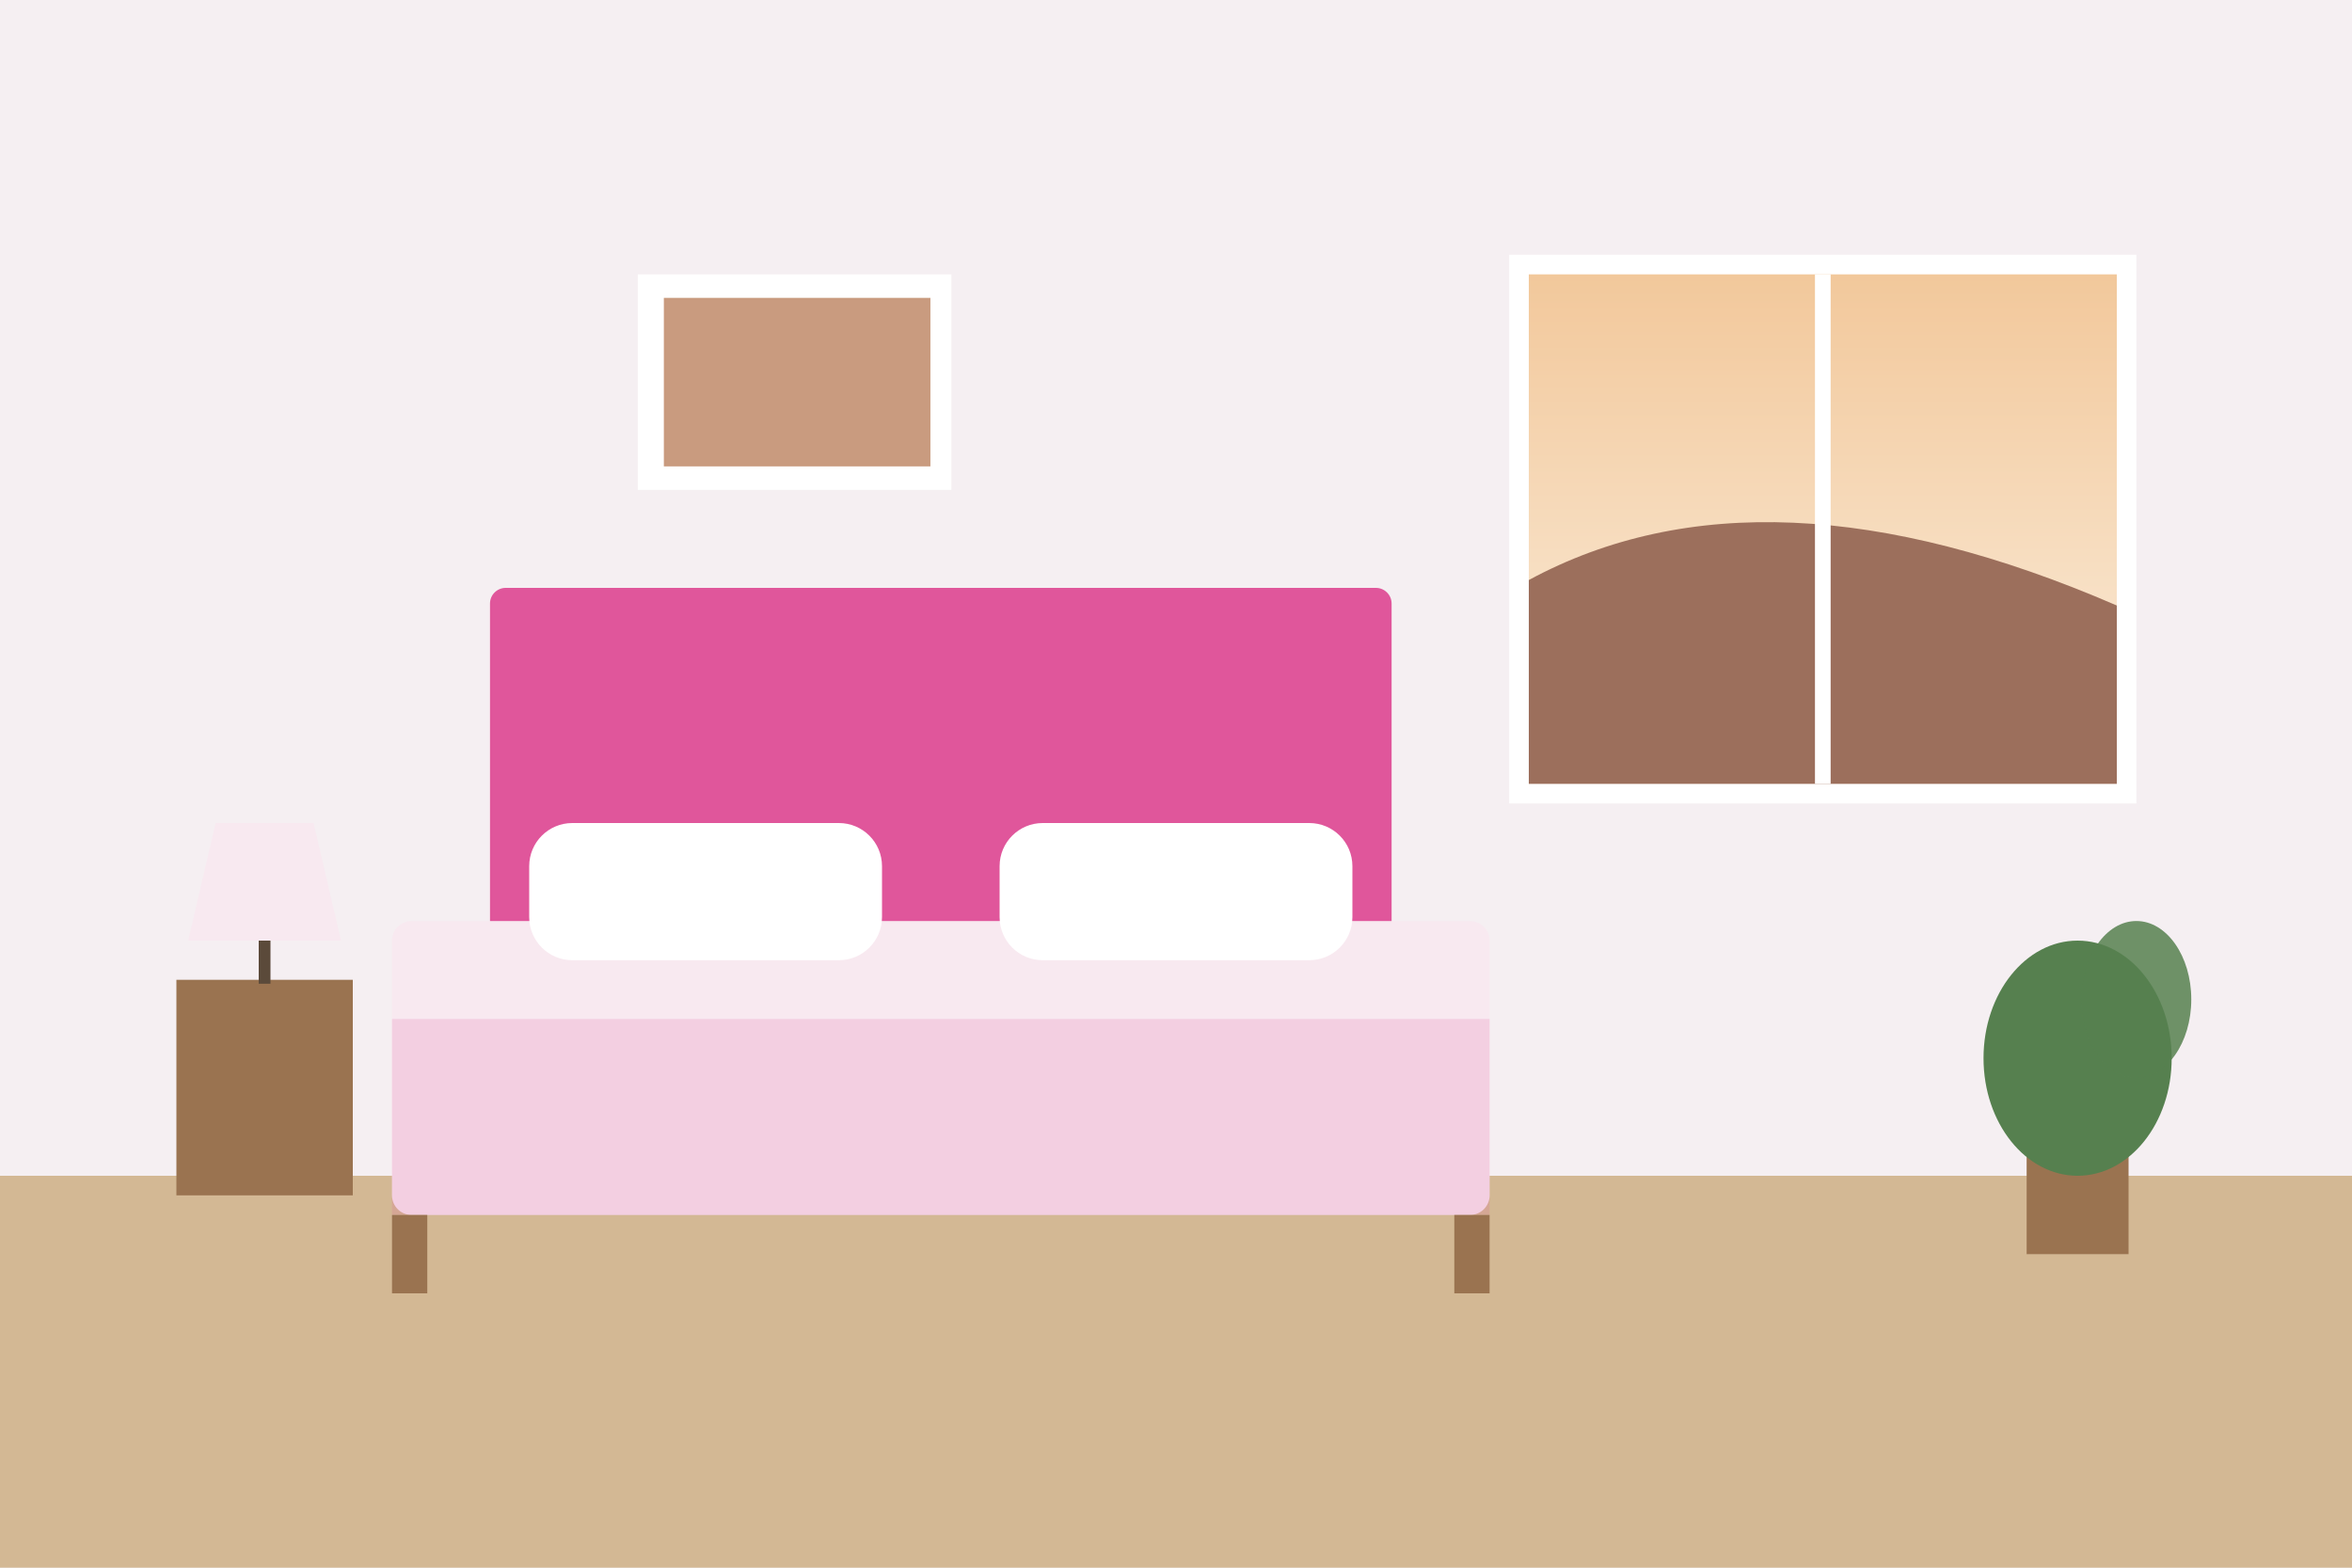
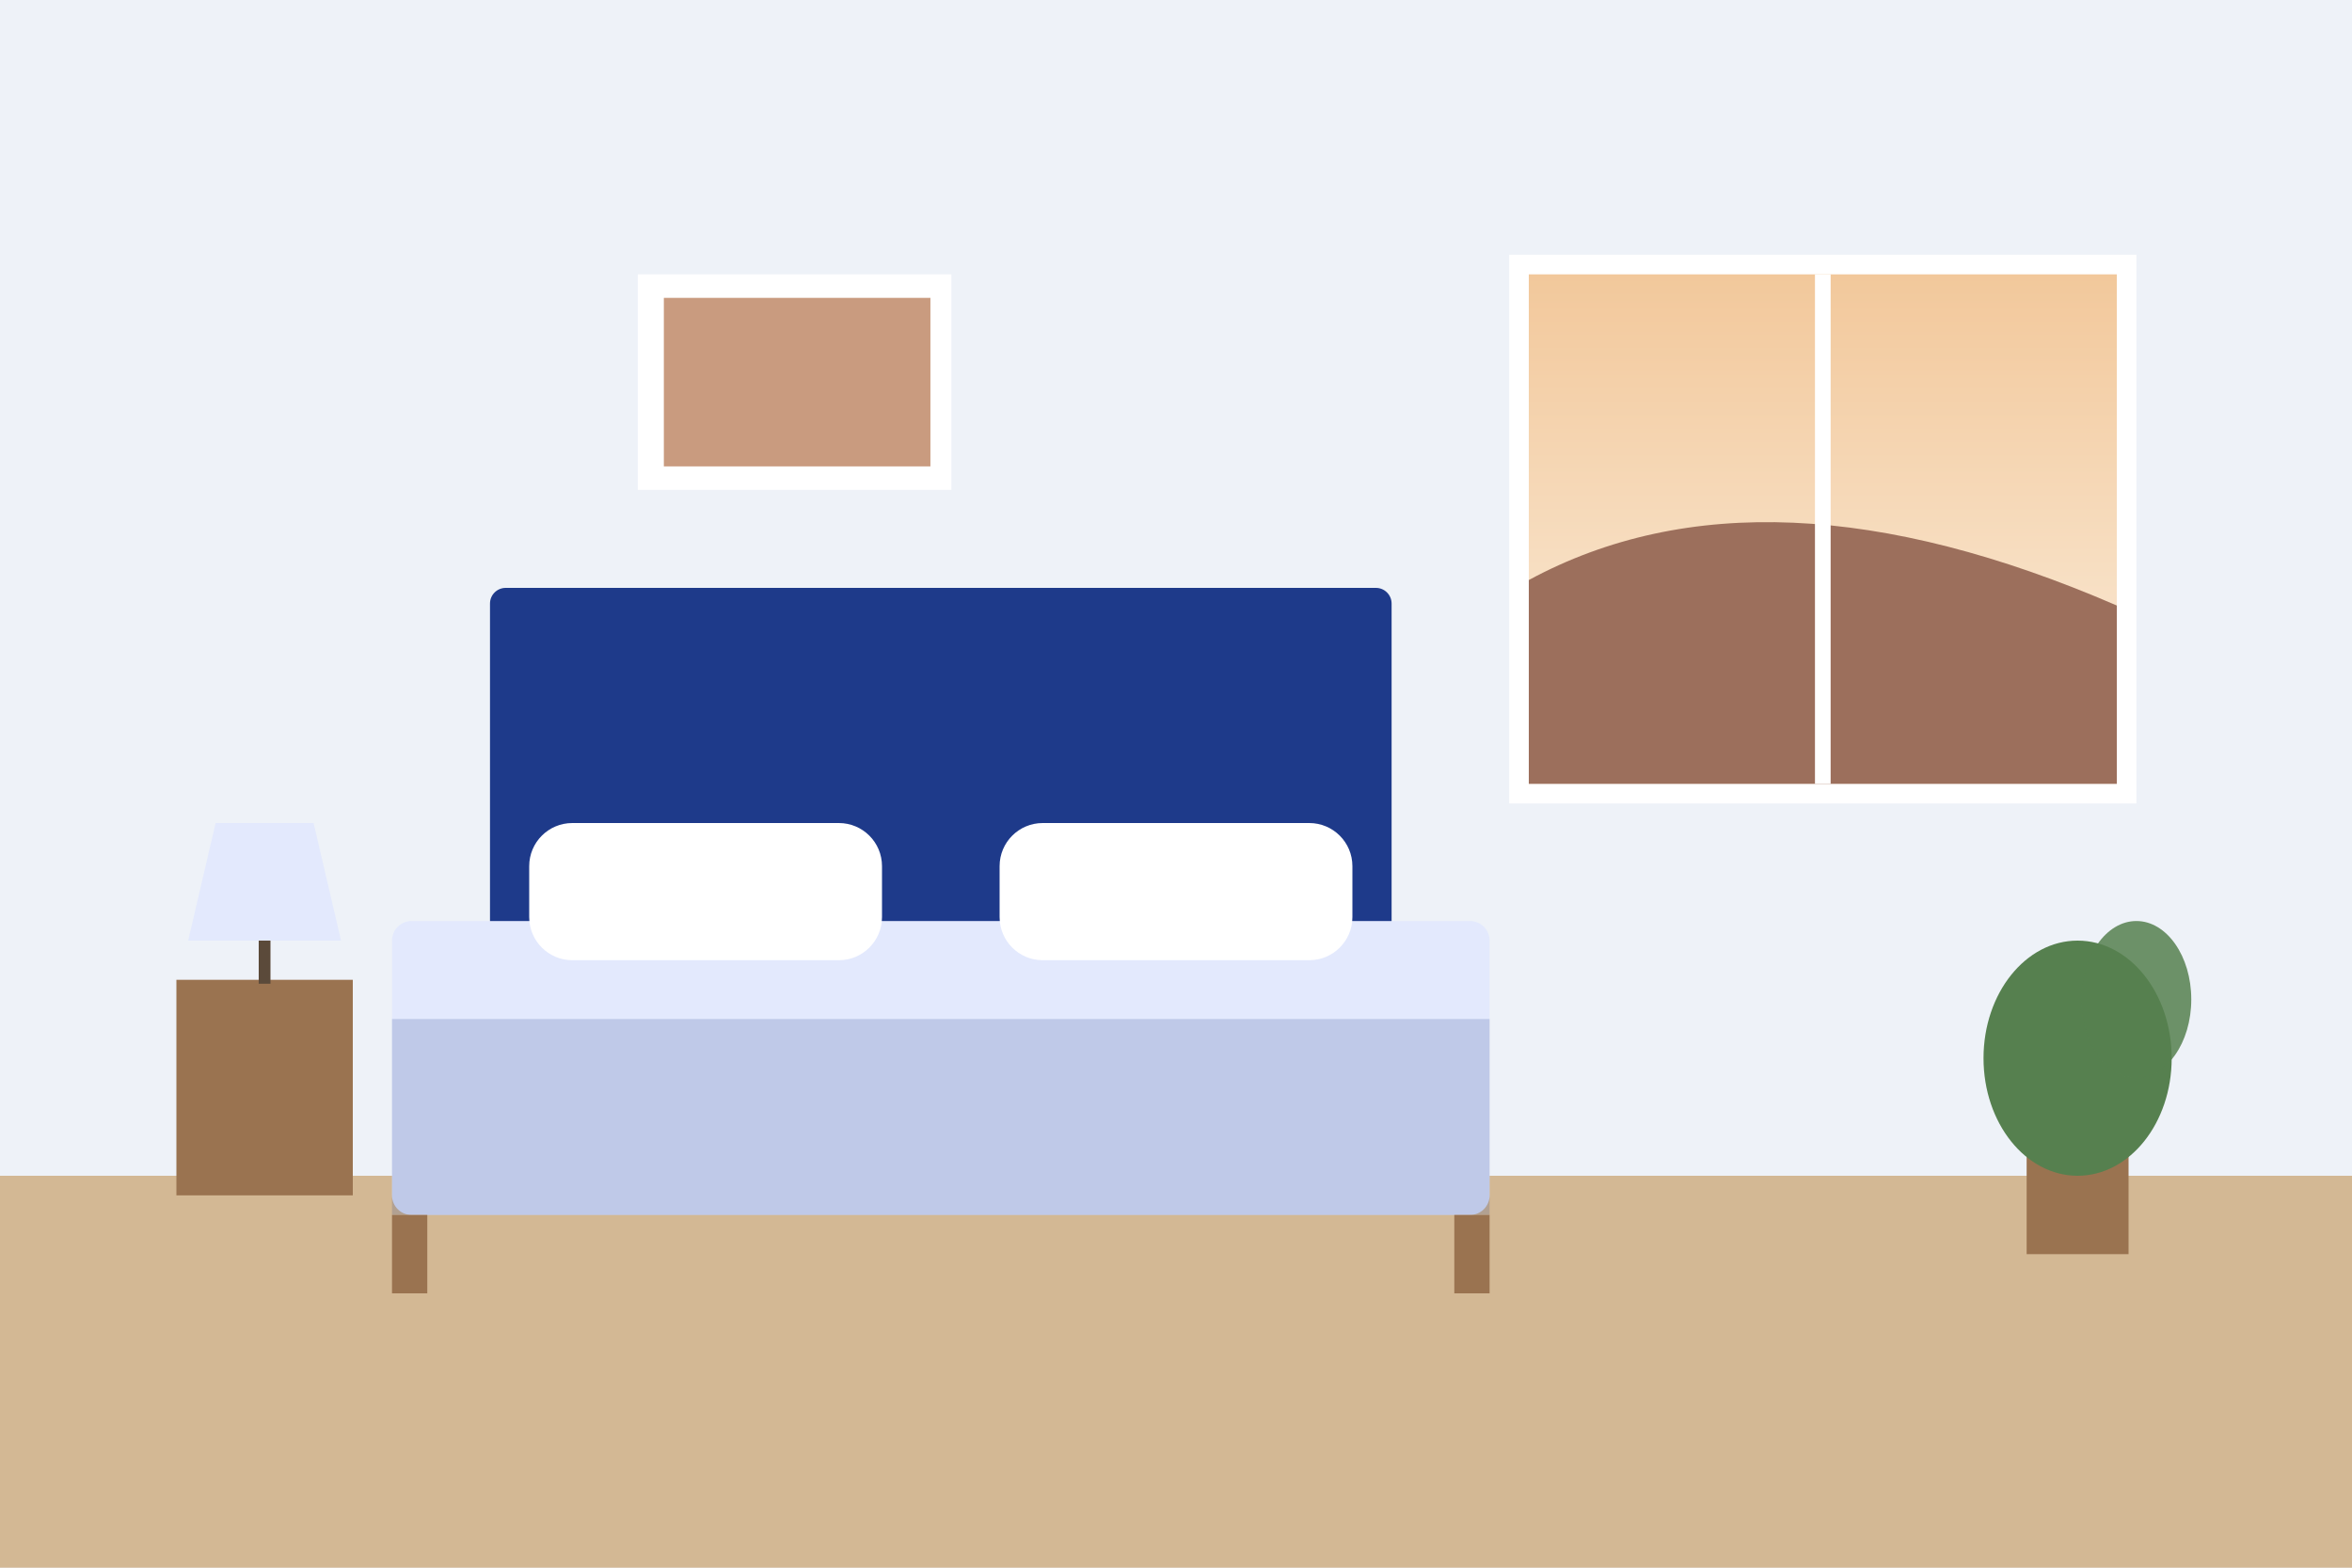
<svg xmlns="http://www.w3.org/2000/svg" viewBox="0 0 1200 800" width="1200" height="800" role="img" aria-label="Illustration of a bedroom scene (Wayfare demo artwork)">
  <defs>
    <linearGradient id="sky" x1="0" y1="0" x2="0" y2="1">
      <stop offset="0" stop-color="#f2c89b" />
      <stop offset="1" stop-color="#fbeedd" />
    </linearGradient>
    <linearGradient id="sea" x1="0" y1="0" x2="0" y2="1">
      <stop offset="0" stop-color="#3f7fa6" />
      <stop offset="1" stop-color="#1f5a80" />
    </linearGradient>
  </defs>
-   <rect width="1200" height="800" fill="#f5eff2" />
+   <rect width="1200" height="800" fill="#eef2f8" />
  <rect y="600" width="1200" height="200" fill="#d3b894" />
  <rect x="770" y="130" width="320" height="280" fill="#ffffff" />
  <rect x="780" y="140" width="300" height="260" fill="url(#sky)" />
  <path d="M780 400 L780 296 Q 900 231 1080 309 L1080 400 Z" fill="#9c6f5c" />
  <rect x="926" y="140" width="8" height="260" fill="#ffffff" />
-   <rect x="250" y="300" width="460" height="230" rx="8" fill="#e0569b" />
-   <rect x="200" y="470" width="560" height="150" rx="10" fill="#f8e9f0" />
-   <rect x="200" y="520" width="560" height="100" fill="#e0569b" opacity="0.18" />
+   <rect x="250" y="300" width="460" height="230" rx="8" fill="#1e3a8a" />
+   <rect x="200" y="470" width="560" height="150" rx="10" fill="#e3e9fd" />
+   <rect x="200" y="520" width="560" height="100" fill="#1e3a8a" opacity="0.18" />
  <rect x="270" y="420" width="180" height="70" rx="22" fill="#ffffff" />
  <rect x="510" y="420" width="180" height="70" rx="22" fill="#ffffff" />
  <rect x="200" y="620" width="18" height="40" fill="#9a7350" />
  <rect x="742" y="620" width="18" height="40" fill="#9a7350" />
  <rect x="90" y="500" width="90" height="110" fill="#9a7350" />
-   <path d="M110 420 h50 l14 60 h-78 Z" fill="#f8e9f0" />
+   <path d="M110 420 h50 l14 60 h-78 Z" fill="#e3e9fd" />
  <rect x="132" y="480" width="6" height="22" fill="#5b4a3a" />
  <rect x="1034" y="580" width="52" height="60" fill="#9a7350" />
  <ellipse cx="1060" cy="540" rx="48" ry="60" fill="#56804f" />
  <ellipse cx="1090" cy="510" rx="28" ry="40" fill="#56804f" opacity="0.85" />
  <rect x="325.4" y="140" width="160" height="110" fill="#ffffff" />
  <rect x="338.7" y="152" width="136" height="86" fill="#c99b7f" />
</svg>
